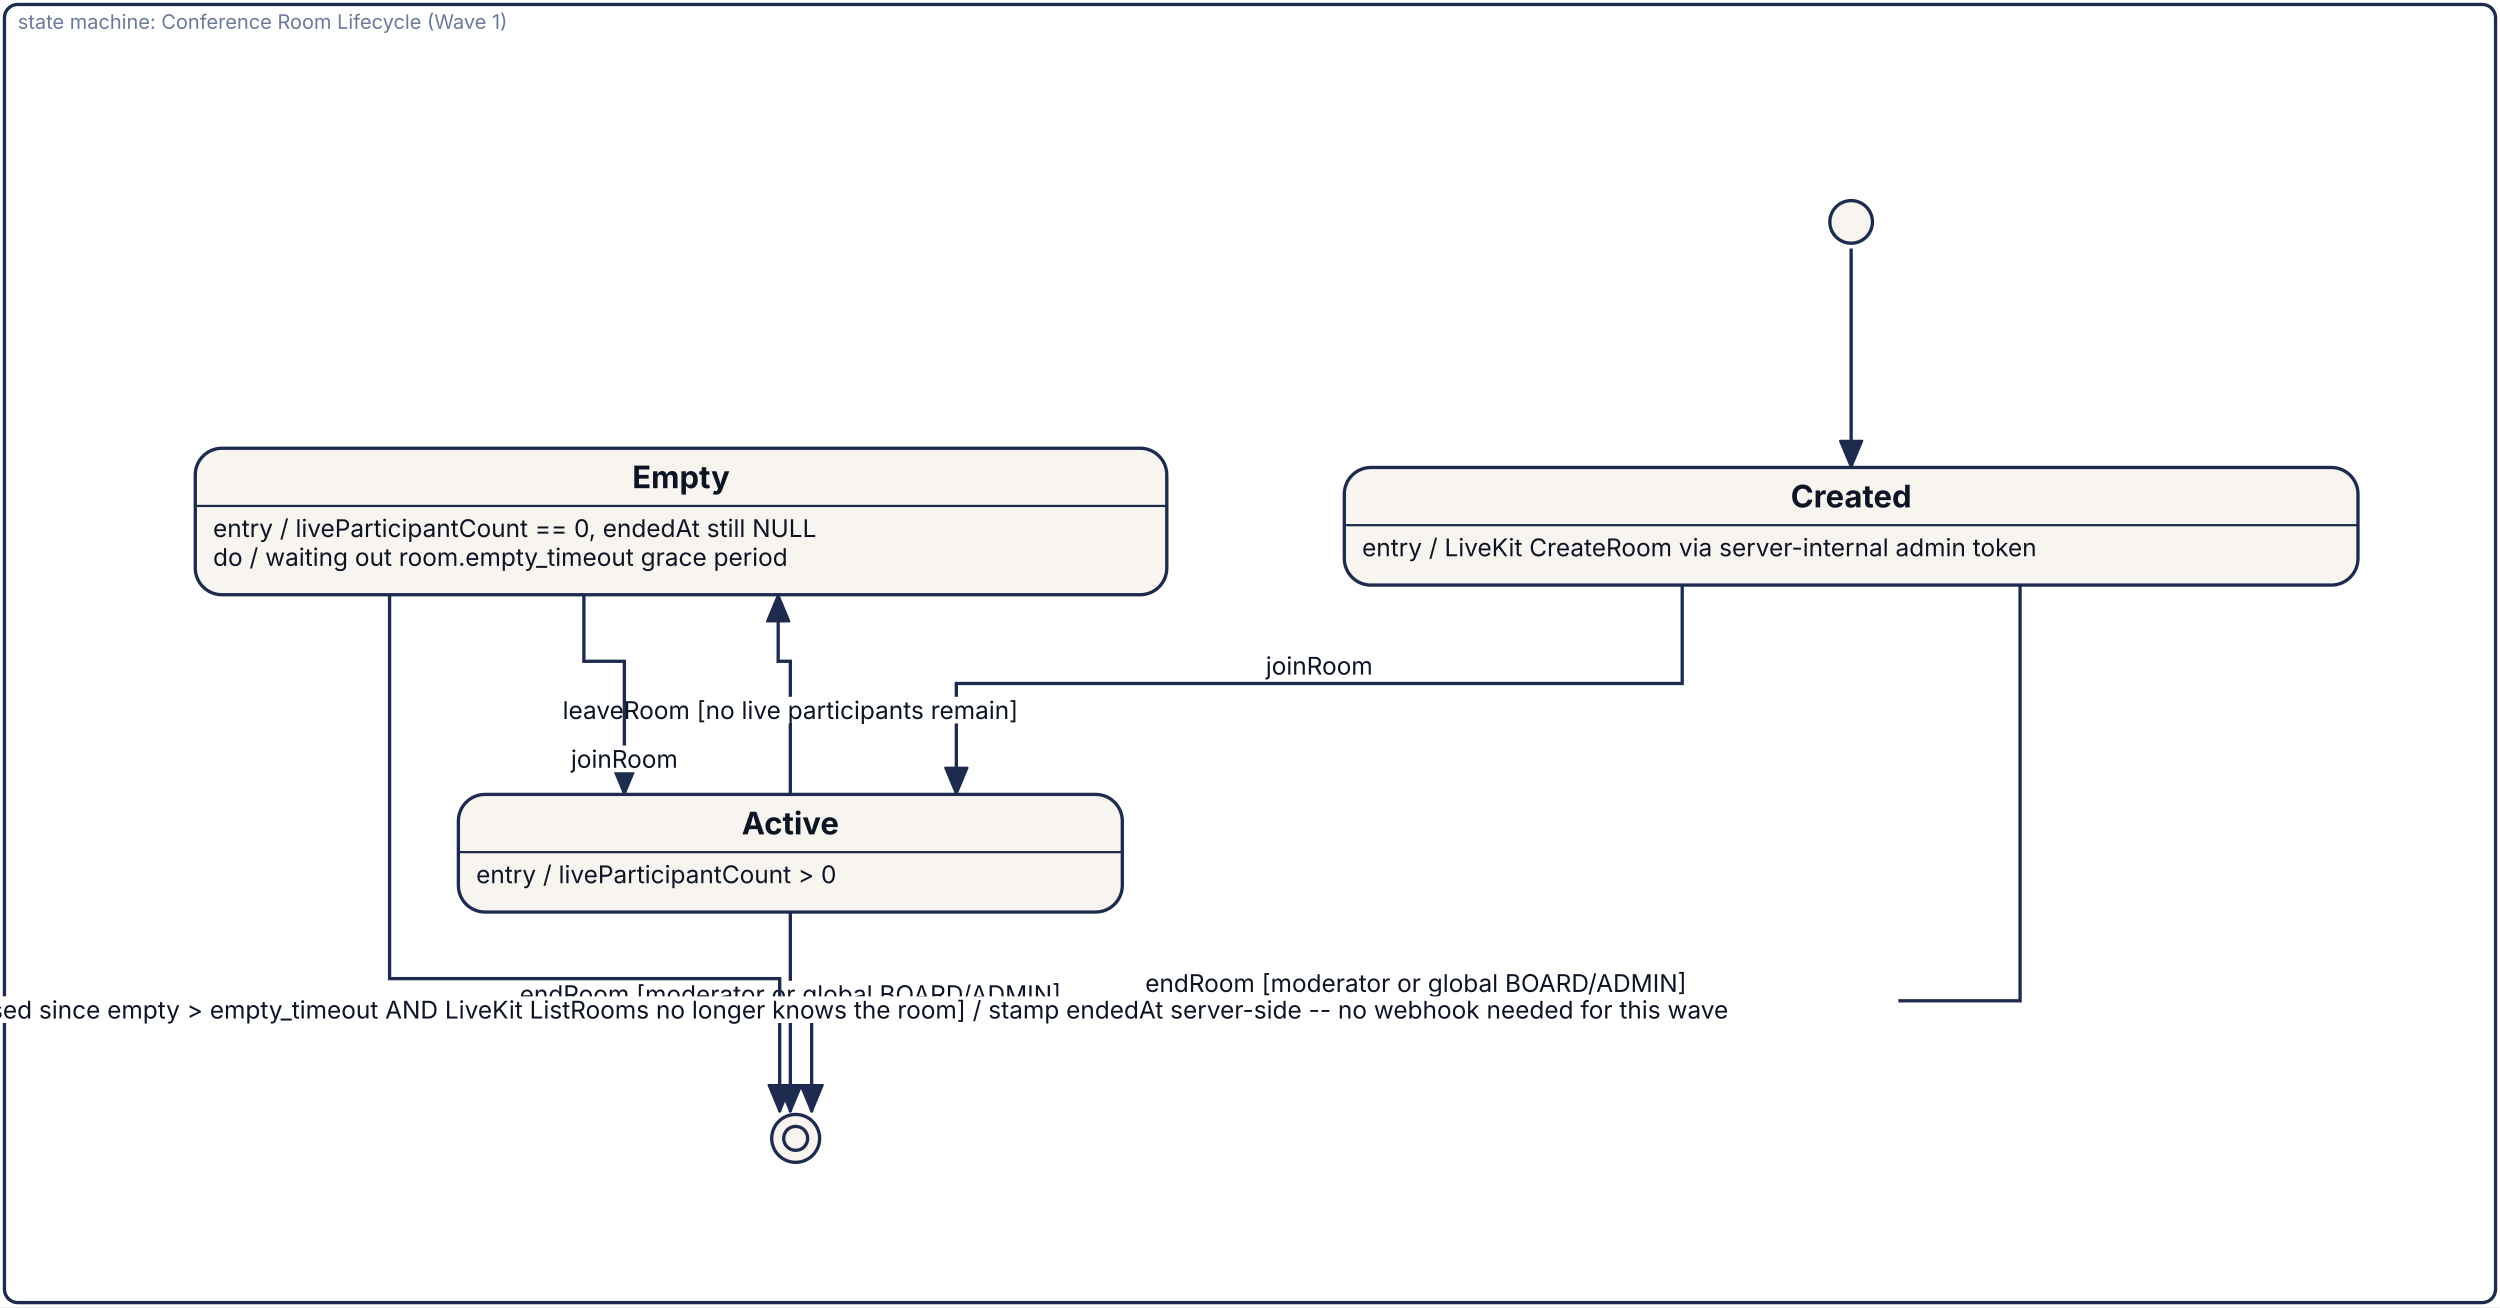
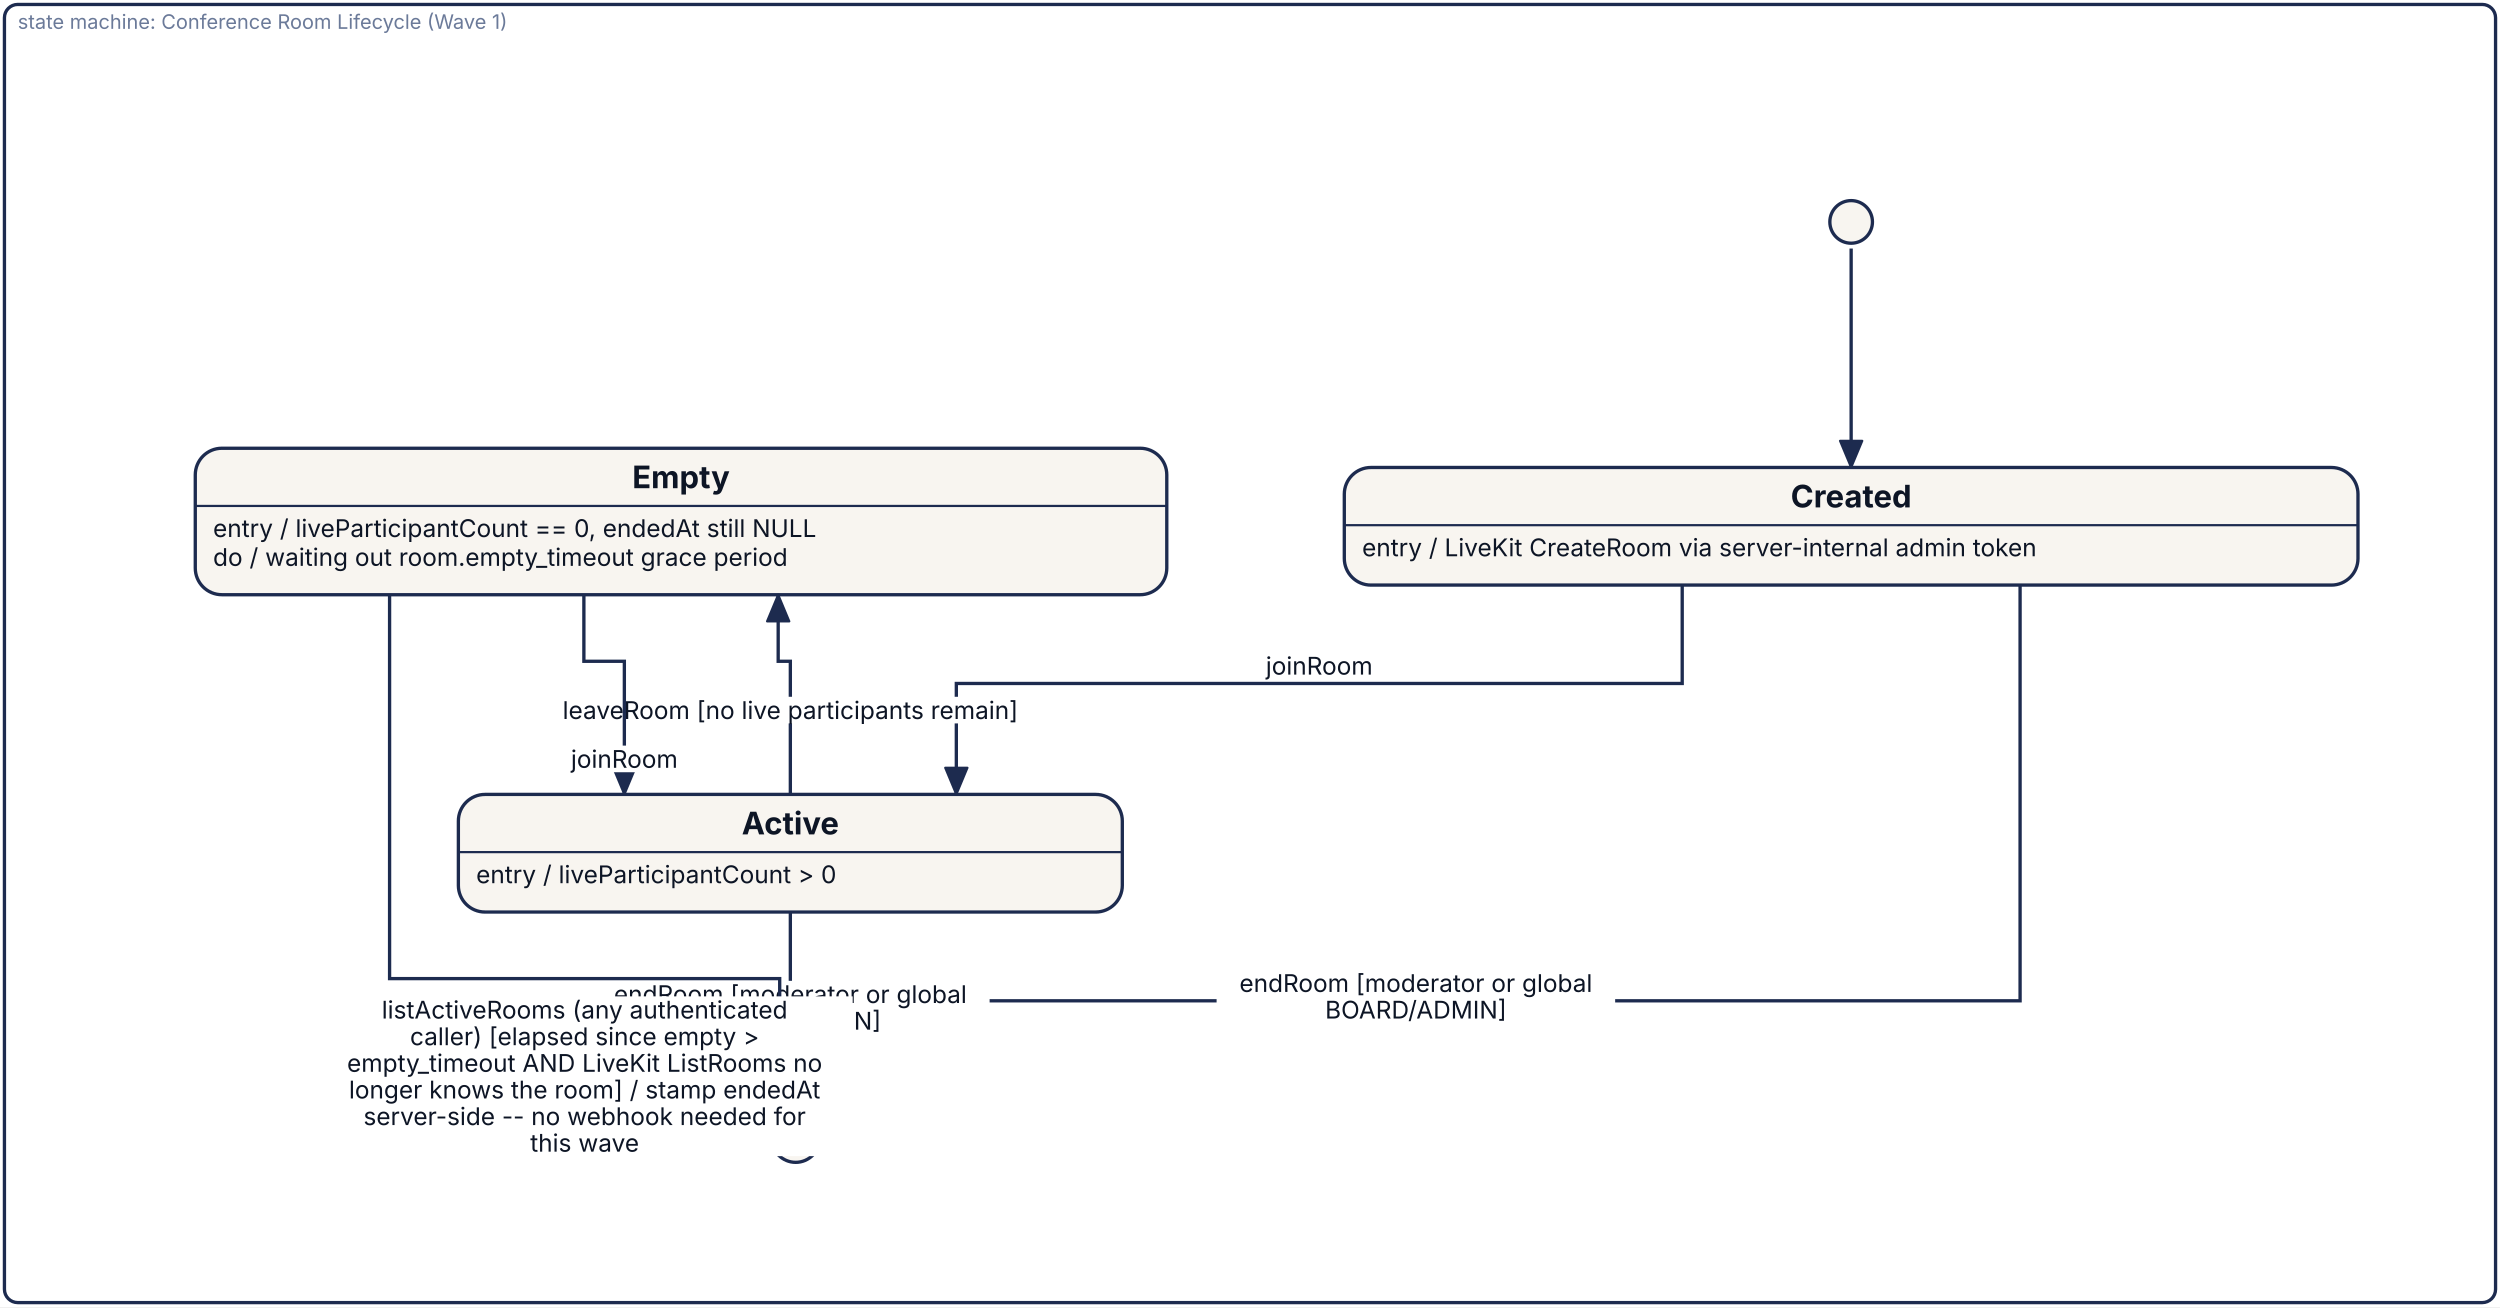
<svg xmlns="http://www.w3.org/2000/svg" viewBox="0 0 1126.60 589" width="1126.60" height="589">
  <defs>
    <style>
    .kuml-class { fill: #F8F5F0; stroke: #1D2B4F; stroke-width: 1.5; }
.kuml-interface { fill: #F8F5F0; stroke: #1D2B4F; stroke-width: 1.5; }
.kuml-enum { fill: #F8F5F0; stroke: #1D2B4F; stroke-width: 1.5; }
.kuml-component { fill: #F8F5F0; stroke: #1D2B4F; stroke-width: 1.5; }
.kuml-state { fill: #F8F5F0; stroke: #1D2B4F; stroke-width: 1.5; }
.kuml-usecase { fill: #F8F5F0; stroke: #1D2B4F; stroke-width: 1.5; }
.kuml-system { fill: #F8F5F0; stroke: #1D2B4F; stroke-width: 2.5; }
.kuml-container { fill: #F8F5F0; stroke: #1D2B4F; stroke-width: 1.0; }
.kuml-c4component { fill: #F8F5F0; stroke: #1D2B4F; stroke-width: 1.0; }
.kuml-instance { fill: #F8F5F0; stroke: #1D2B4F; stroke-width: 1.5; }
.kuml-comment { fill: #F8F5F0; stroke: #1D2B4F; stroke-width: 1.5; }
.kuml-comment-fold { fill: none; stroke: #1D2B4F; stroke-width: 1.0; }
.kuml-title { font-family: Geist, Inter, system-ui, sans-serif; font-size: 14.0px; font-weight: 700; fill: #0D1525; }
.kuml-title-abstract { font-style: italic; }
.kuml-subtitle { font-family: Geist, Inter, system-ui, sans-serif; font-size: 12.0px; font-weight: 600; fill: #0D1525; }
.kuml-body { font-family: Geist, Inter, system-ui, sans-serif; font-size: 11.0px; fill: #0D1525; }
.kuml-small { font-family: Geist, Inter, system-ui, sans-serif; font-size: 9.0px; fill: #6B7A99; }
.kuml-small-halo { font-family: Geist, Inter, system-ui, sans-serif; font-size: 9.0px; fill: #FFFFFF; stroke: #FFFFFF; stroke-width: 3px; stroke-linejoin: round; }
.kuml-edge-label { font-family: Geist, Inter, system-ui, sans-serif; font-size: 9.0px; fill: #6B7A99; }
.kuml-edge-label-halo { font-family: Geist, Inter, system-ui, sans-serif; font-size: 9.0px; fill: #FFFFFF; stroke: #FFFFFF; stroke-width: 3px; stroke-linejoin: round; }
.kuml-stereotype { font-family: Geist, Inter, system-ui, sans-serif; font-size: 10.0px; font-style: italic; fill: #6B7A99; }
.kuml-stereotype-halo { font-family: Geist, Inter, system-ui, sans-serif; font-size: 10.0px; font-style: italic; fill: #FFFFFF; stroke: #FFFFFF; stroke-width: 3px; stroke-linejoin: round; }
.kuml-tagged-value { font-family: Geist, Inter, system-ui, sans-serif; font-size: 9.0px; font-style: italic; fill: #6B7A99; }
.kuml-edge { stroke: #1D2B4F; stroke-width: 1.5; fill: none; }
.kuml-seq-arrow-filled { stroke: #1D2B4F; stroke-width: 1.5; fill: #1D2B4F; }
.kuml-edge-dashed { stroke: #6B7A99; stroke-width: 1.5; fill: none; stroke-dasharray: 8 4; }
.kuml-divider { stroke: #1D2B4F; stroke-width: 1.0; }
.kuml-actor { stroke: #0D1525; stroke-width: 1.5; fill: none; }
.kuml-frame { fill: none; stroke: #1D2B4F; stroke-width: 1.5; }
.kuml-collaboration { fill: none; stroke: #1D2B4F; stroke-width: 1.5; }
.kuml-port { fill: #0D1525; stroke: #1D2B4F; stroke-width: 1.0; }
.kuml-port-label { font-family: Geist, Inter, system-ui, sans-serif; font-size: 9.0px; fill: #0D1525; }
.kuml-port-label-halo { font-family: Geist, Inter, system-ui, sans-serif; font-size: 9.0px; fill: none; stroke: #FFFFFF; stroke-width: 3.5px; stroke-linejoin: round; }
.kuml-connector { fill: none; stroke: #1D2B4F; stroke-width: 1.5; }
.kuml-connector-label { font-family: Geist, Inter, system-ui, sans-serif; font-size: 9.0px; fill: #0D1525; }
.kuml-action { fill: #F8F5F0; stroke: #1D2B4F; stroke-width: 1.5; }
.kuml-decision { fill: #F8F5F0; stroke: #1D2B4F; stroke-width: 1.5; }
.kuml-fork-bar { fill: #0D1525; stroke: #0D1525; stroke-width: 1.5; }
.kuml-pseudostate { fill: #0D1525; stroke: #0D1525; stroke-width: 1.5; }
.kuml-final-outer { fill: #F8F5F0; stroke: #1D2B4F; stroke-width: 1.5; }
.kuml-node { fill: #F8F5F0; stroke: #1D2B4F; stroke-width: 1.5; }
.kuml-node-top { fill: #6B7A99; stroke: #1D2B4F; stroke-width: 1.5; }
.kuml-node-side { fill: #6B7A99; stroke: #1D2B4F; stroke-width: 1.5; }
.kuml-artifact { fill: #F8F5F0; stroke: #1D2B4F; stroke-width: 1.5; }
.kuml-artifact-ear { fill: #6B7A99; stroke: #1D2B4F; stroke-width: 1.5; }
.kuml-stereotype-box { fill: #F8F5F0; stroke: #1D2B4F; stroke-width: 1.5; }
.kuml-timing-frame { fill: #F8F5F0; stroke: #1D2B4F; stroke-width: 1.5; }
.kuml-timing-line { stroke: #1D2B4F; stroke-width: 1.5; fill: none; }
.kuml-erm-entity { fill: #F8F5F0; stroke: #1D2B4F; stroke-width: 1.5; }
.kuml-erm-entity-inner { fill: none; stroke: #1D2B4F; stroke-width: 1.0; }
.kuml-erm-view { fill: #F8F5F0; stroke: #6B7A99; stroke-width: 1.5; stroke-dasharray: 6 3; }
.kuml-erm-view-query { font-family: Geist, Inter, system-ui, sans-serif; font-size: 9.0px; font-style: italic; fill: #6B7A99; }
.kuml-erm-marker { font-family: Geist, Inter, system-ui, sans-serif; font-size: 9.0px; font-weight: bold; fill: #6B7A99; }
.kuml-erm-default { font-family: Geist, Inter, system-ui, sans-serif; font-size: 9.0px; font-style: italic; fill: #6B7A99; }
.kuml-erm-index { font-family: Geist, Inter, system-ui, sans-serif; font-size: 9.0px; font-style: italic; fill: #6B7A99; }
.kuml-erm-pk-underline { stroke: #0D1525; stroke-width: 1.0; }
.kuml-erm-crowfoot { fill: none; stroke: #1D2B4F; stroke-width: 1.5; }
.kuml-erm-optional-marker { fill: #F8F5F0; stroke: #1D2B4F; stroke-width: 1.5; }
.kuml-erm-mandatory-marker { stroke: #1D2B4F; stroke-width: 1.5; }
.kuml-erm-bachman-arrow { fill: #1D2B4F; stroke: #1D2B4F; stroke-width: 1.5; }
.kuml-erm-bachman-mandatory { fill: #1D2B4F; stroke: #1D2B4F; stroke-width: 1.5; }
.kuml-erm-chen-attribute { fill: #F8F5F0; stroke: #1D2B4F; stroke-width: 1.5; }
.kuml-erm-chen-relationship { fill: #F8F5F0; stroke: #1D2B4F; stroke-width: 1.5; }
.kuml-erm-chen-relationship-inner { fill: none; stroke: #1D2B4F; stroke-width: 1.0; }
.kuml-erm-idef1x-dot { fill: #1D2B4F; stroke: #1D2B4F; stroke-width: 1.5; }
.kuml-erm-idef1x-diamond { fill: #F8F5F0; stroke: #1D2B4F; stroke-width: 1.5; }
.kuml-erm-idef1x-card { font-family: Geist, Inter, system-ui, sans-serif; font-size: 9.0px; fill: #0D1525; }
.kuml-erm-idef1x-category { fill: #F8F5F0; stroke: #1D2B4F; stroke-width: 1.5; }
.kuml-erm-idef1x-completeness { stroke: #1D2B4F; stroke-width: 1.5; }

  </style>
  </defs>
  <rect x="0" y="0" width="1126.60" height="589" fill="#FFFFFF" />
  <g id="nodes">
    <g id="kuml-diagram-frame">
      <rect x="2" y="2" width="1122.60" height="585" rx="6" ry="6" class="kuml-frame" />
      <text class="kuml-small" x="8" y="13">
        state machine: Conference Room Lifecycle (Wave 1)
      </text>
    </g>
    <g id="Initial" transform="translate(822.200,88)">
      <circle cx="12" cy="12" r="9.600" class="kuml-class" fill="currentColor" />
    </g>
    <g id="Created" transform="translate(605.800,210.667)">
      <rect width="456.800" height="53" rx="12" ry="12" class="kuml-class" />
      <text class="kuml-title" x="228.400" y="18" text-anchor="middle">
        Created
      </text>
      <line x1="0" y1="26" x2="456.800" y2="26" class="kuml-divider" />
      <text class="kuml-body" x="8" y="40">
        entry / LiveKit CreateRoom via server-internal admin token
      </text>
    </g>
    <g id="Active" transform="translate(206.560,358)">
      <rect width="299.200" height="53" rx="12" ry="12" class="kuml-class" />
      <text class="kuml-title" x="149.600" y="18" text-anchor="middle">
        Active
      </text>
      <line x1="0" y1="26" x2="299.200" y2="26" class="kuml-divider" />
      <text class="kuml-body" x="8" y="40">
        entry / liveParticipantCount &gt; 0
      </text>
    </g>
    <g id="Empty" transform="translate(88,202)">
      <rect width="437.800" height="66" rx="12" ry="12" class="kuml-class" />
      <text class="kuml-title" x="218.900" y="18" text-anchor="middle">
        Empty
      </text>
      <line x1="0" y1="26" x2="437.800" y2="26" class="kuml-divider" />
      <text class="kuml-body" x="8" y="40">
        entry / liveParticipantCount == 0, endedAt still NULL
      </text>
      <text class="kuml-body" x="8" y="53">
        do / waiting out room.empty_timeout grace period
      </text>
    </g>
    <g id="Ended" transform="translate(346.560,501)">
      <circle cx="12" cy="12" r="10.800" class="kuml-class" fill="white" />
      <circle cx="12" cy="12" r="5.400" class="kuml-class" fill="currentColor" />
    </g>
  </g>
  <g id="edges">
    <line x1="834.20" y1="112" x2="834.20" y2="210.67" class="kuml-edge" />
    <polygon points="834.20,210.67 829.20,198.67 839.20,198.67" style="stroke:#1D2B4F;stroke-width:1;fill:#1D2B4F;stroke-linejoin:round;" />
    <path d="M 758.07 263.67 L 758.07 308 L 430.96 308 L 430.96 358" class="kuml-edge" />
    <polygon points="430.96,358 425.96,346 435.96,346" style="stroke:#1D2B4F;stroke-width:1;fill:#1D2B4F;stroke-linejoin:round;" />
    <rect x="566.71" y="294" width="55.60" height="12" fill="white" stroke="none" />
    <text class="kuml-body" x="594.51" y="304" text-anchor="middle">
      joinRoom
    </text>
    <path d="M 910.33 263.67 L 910.33 451 L 365.76 451 L 365.76 501" class="kuml-edge" />
    <polygon points="365.76,501 360.76,489 370.76,489" style="stroke:#1D2B4F;stroke-width:1;fill:#1D2B4F;stroke-linejoin:round;" />
-     <rect x="507.95" y="437" width="260.20" height="12" fill="white" stroke="none" />
+     <rect x="548.25" y="437" width="179.60" height="24" fill="white" stroke="none" />
    <text class="kuml-body" x="638.05" y="447" text-anchor="middle">
-       endRoom [moderator or global BOARD/ADMIN]
+       endRoom [moderator or global
+     </text>
+     <text class="kuml-body" x="638.05" y="459" text-anchor="middle">
+       BOARD/ADMIN]
    </text>
    <line x1="356.16" y1="411" x2="356.16" y2="501" class="kuml-edge" />
    <polygon points="356.16,501 351.16,489 361.16,489" style="stroke:#1D2B4F;stroke-width:1;fill:#1D2B4F;stroke-linejoin:round;" />
-     <rect x="226.06" y="442" width="260.20" height="12" fill="white" stroke="none" />
+     <rect x="266.36" y="442" width="179.60" height="24" fill="white" stroke="none" />
    <text class="kuml-body" x="356.16" y="452" text-anchor="middle">
-       endRoom [moderator or global BOARD/ADMIN]
+       endRoom [moderator or global
+     </text>
+     <text class="kuml-body" x="356.16" y="464" text-anchor="middle">
+       BOARD/ADMIN]
    </text>
    <path d="M 356.16 358 L 356.16 298 L 350.68 298 L 350.68 268" class="kuml-edge" />
    <polygon points="350.68,268 355.68,280 345.68,280" style="stroke:#1D2B4F;stroke-width:1;fill:#1D2B4F;stroke-linejoin:round;" />
    <rect x="232.26" y="314" width="247.80" height="12" fill="white" stroke="none" />
    <text class="kuml-body" x="356.16" y="324" text-anchor="middle">
      leaveRoom [no live participants remain]
    </text>
    <path d="M 263.12 268 L 263.12 298 L 281.36 298 L 281.36 358" class="kuml-edge" />
    <polygon points="281.36,358 276.36,346 286.36,346" style="stroke:#1D2B4F;stroke-width:1;fill:#1D2B4F;stroke-linejoin:round;" />
    <rect x="253.56" y="336" width="55.60" height="12" fill="white" stroke="none" />
    <text class="kuml-body" x="281.36" y="346" text-anchor="middle">
      joinRoom
    </text>
    <path d="M 175.56 268 L 175.56 441 L 351.36 441 L 351.36 501" class="kuml-edge" />
    <polygon points="351.36,501 346.36,489 356.36,489" style="stroke:#1D2B4F;stroke-width:1;fill:#1D2B4F;stroke-linejoin:round;" />
-     <rect x="-328.54" y="449" width="1184" height="12" fill="white" stroke="none" />
+     <rect x="142.66" y="449" width="241.60" height="72" fill="white" stroke="none" />
    <text class="kuml-body" x="263.46" y="459" text-anchor="middle">
-       listActiveRooms (any authenticated caller) [elapsed since empty &gt; empty_timeout AND LiveKit ListRooms no longer knows the room] / stamp endedAt server-side -- no webhook needed for this wave
+       listActiveRooms (any authenticated
+     </text>
+     <text class="kuml-body" x="263.46" y="471" text-anchor="middle">
+       caller) [elapsed since empty &gt;
+     </text>
+     <text class="kuml-body" x="263.46" y="483" text-anchor="middle">
+       empty_timeout AND LiveKit ListRooms no
+     </text>
+     <text class="kuml-body" x="263.46" y="495" text-anchor="middle">
+       longer knows the room] / stamp endedAt
+     </text>
+     <text class="kuml-body" x="263.46" y="507" text-anchor="middle">
+       server-side -- no webhook needed for
+     </text>
+     <text class="kuml-body" x="263.46" y="519" text-anchor="middle">
+       this wave
    </text>
  </g>
</svg>
